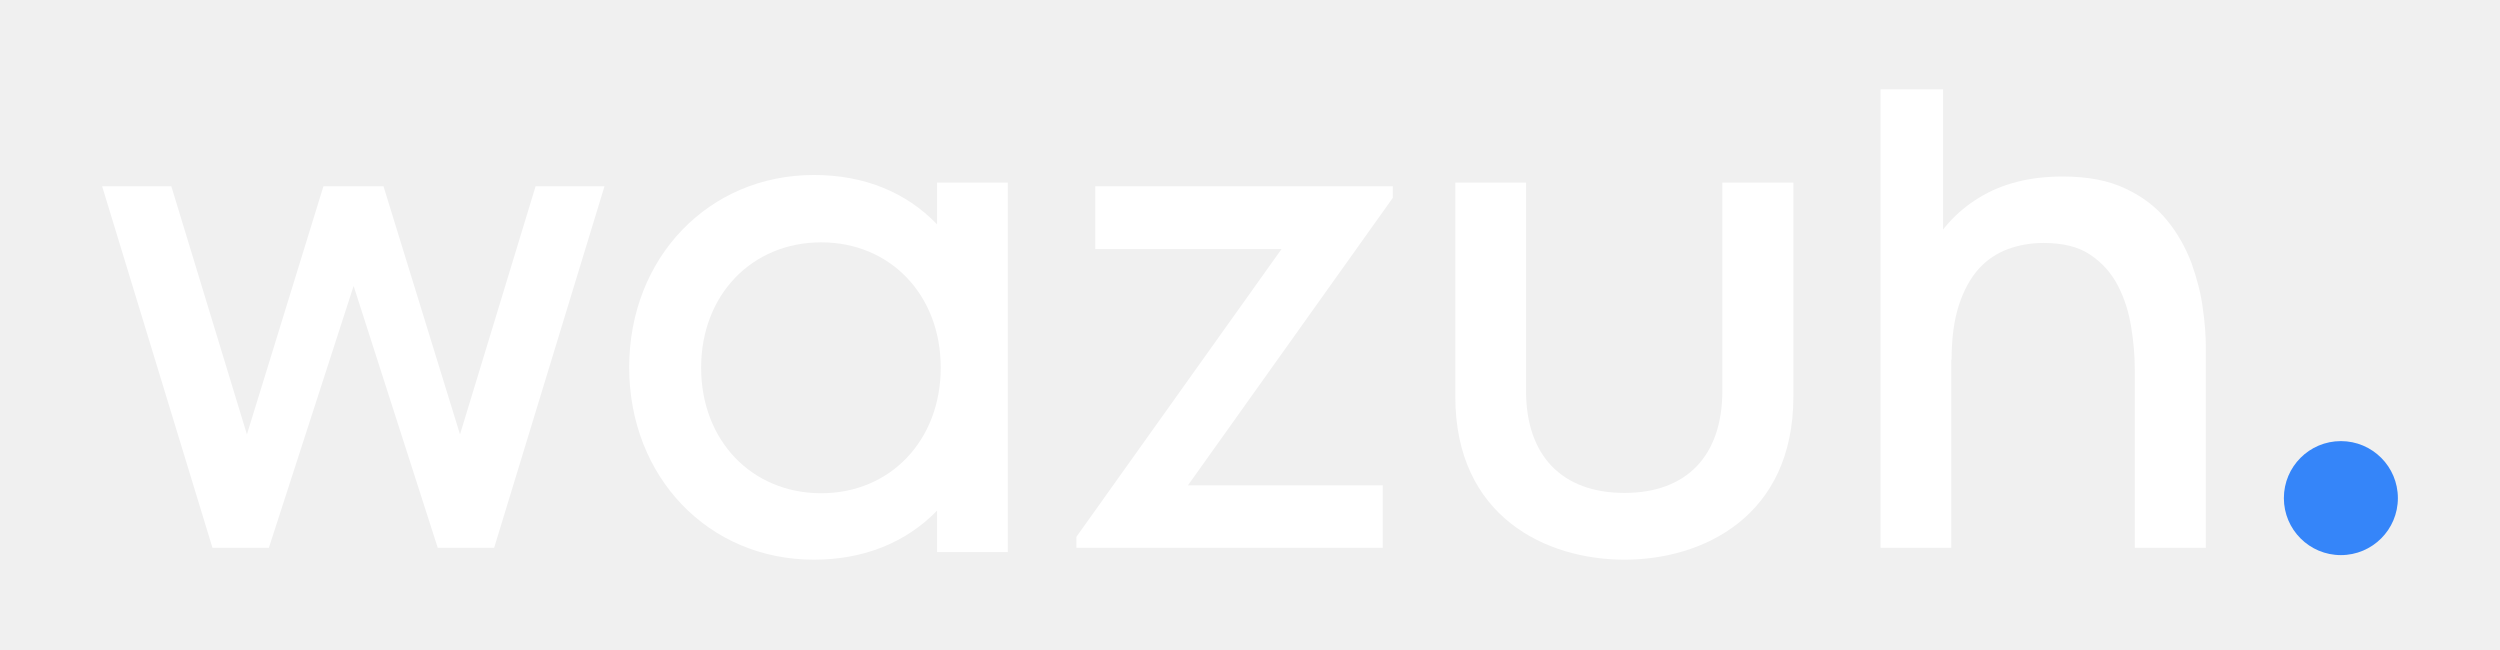
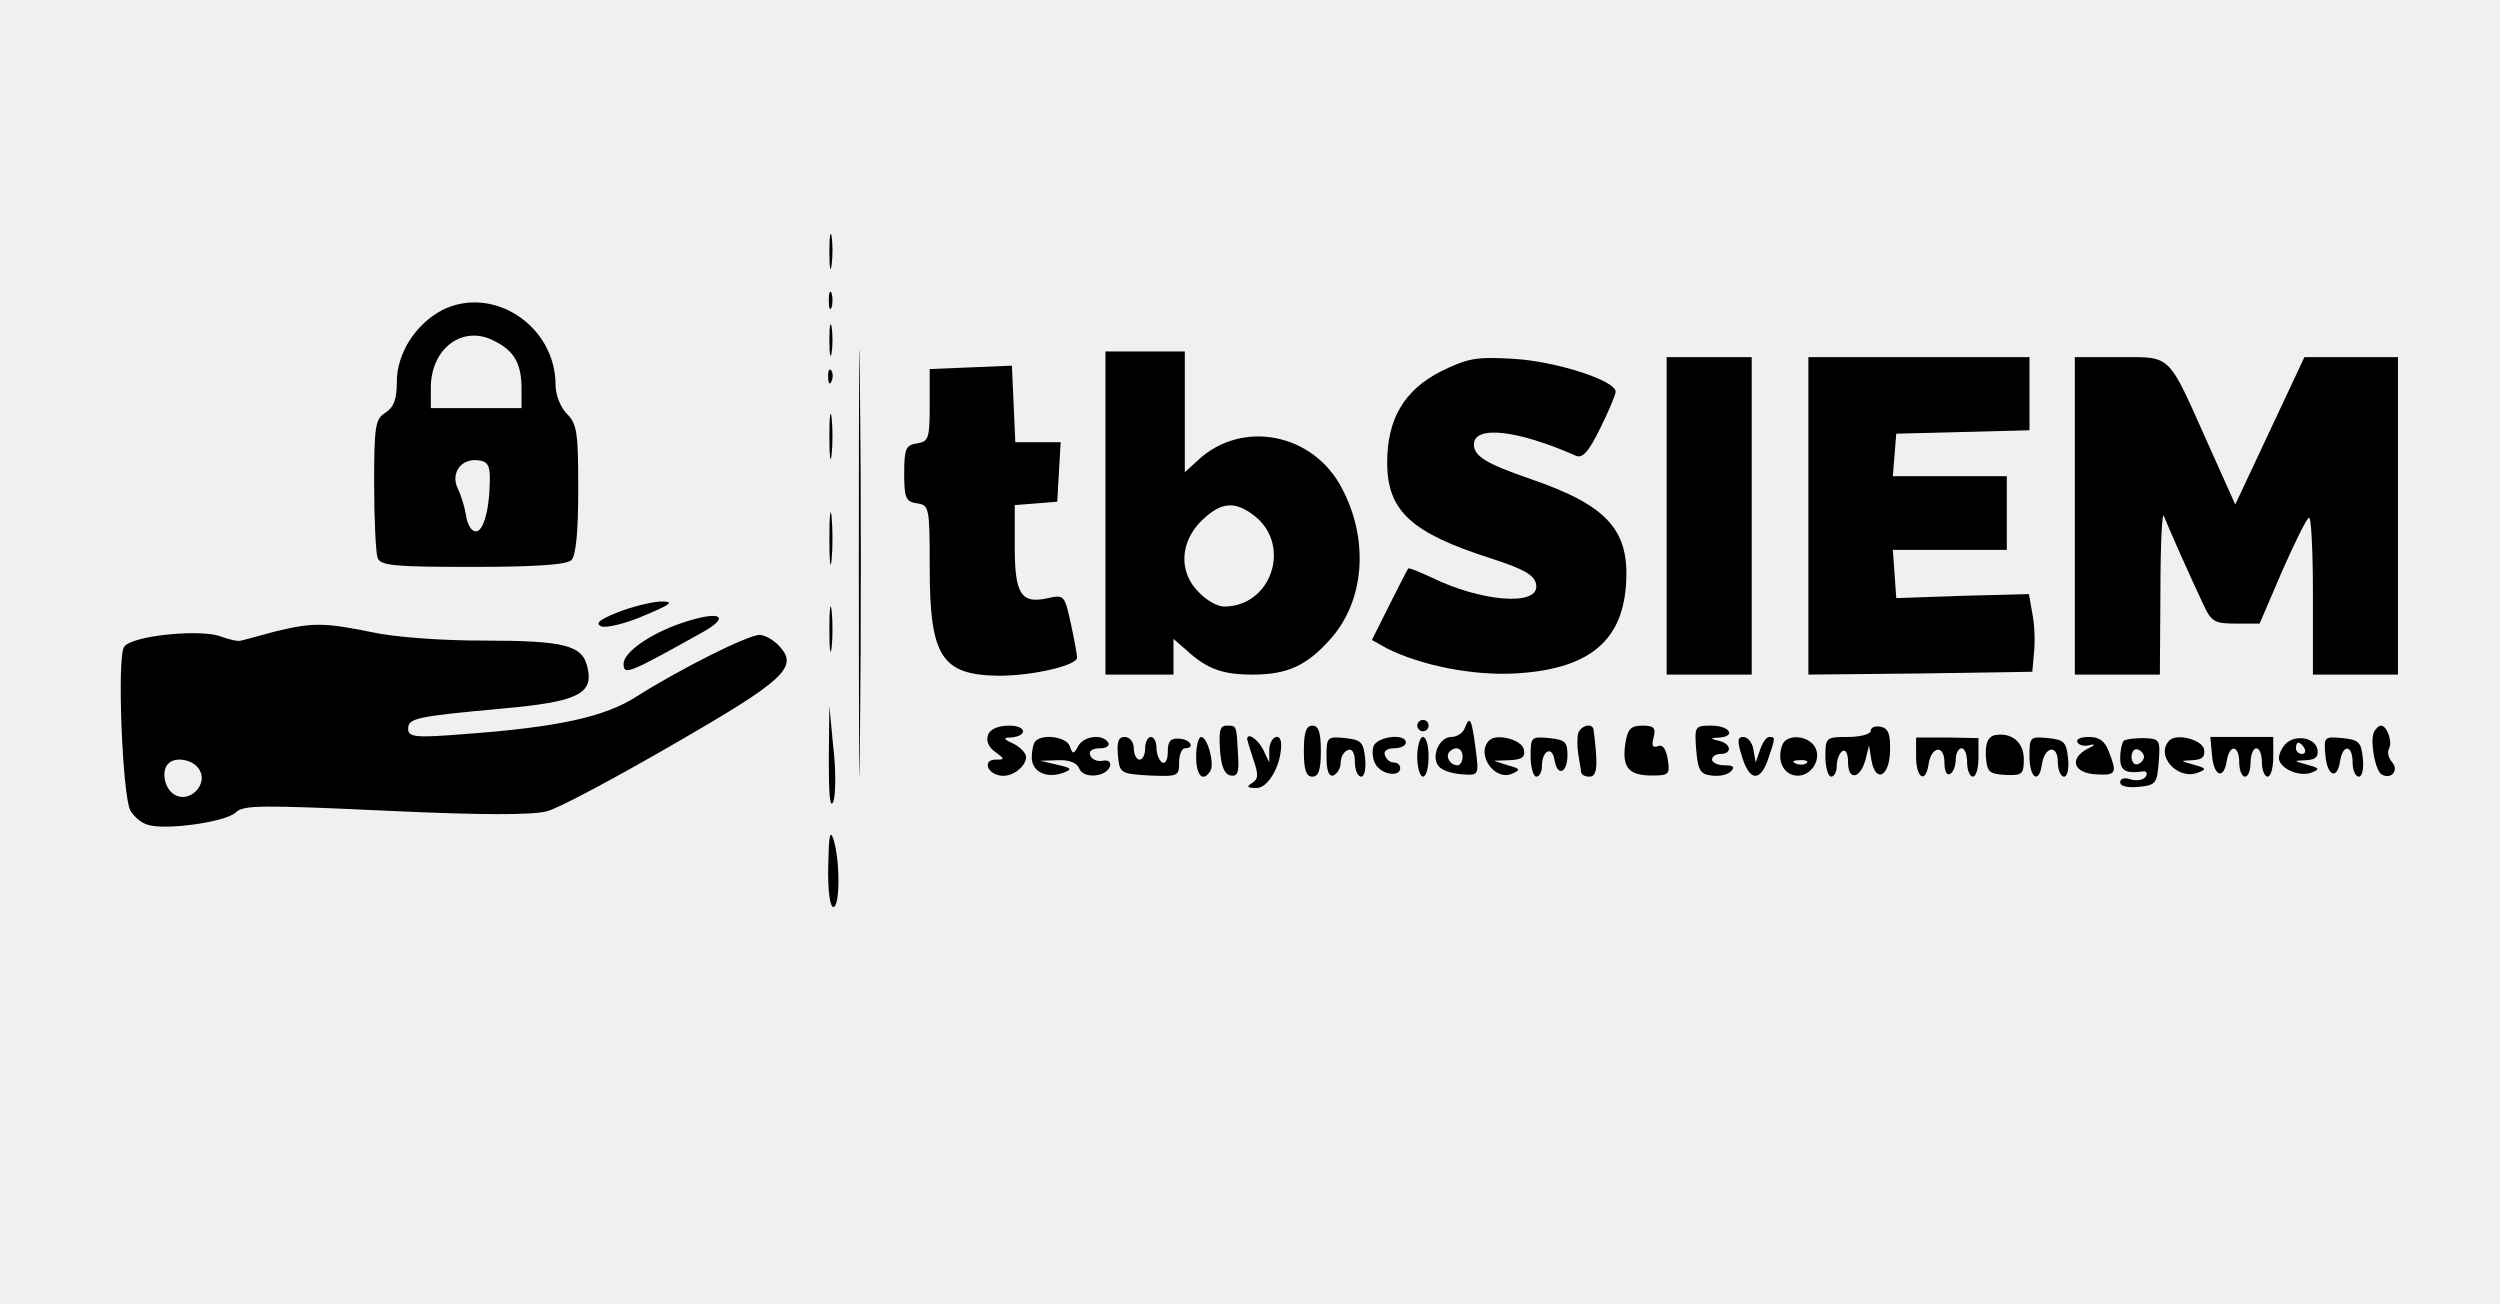
- <svg xmlns="http://www.w3.org/2000/svg" version="1.1" id="Capa_1" x="0px" y="0px" width="820.1px" height="212.9px" viewBox="0 0 820.1 212.9" style="enable-background:new 0 0 820.1 212.9;" xml:space="preserve">
-   <style type="text/css">
- 	.st0{fill:#007AFF;}
- 	.st1{fill:#3585F9;}
- 	.st2{fill:#FFFFFF;}
- 	.st3{opacity:0.4;}
- 	.st4{opacity:0.3;fill:#007AFF;}
- </style>
-   <g>
-     <polygon class="st2" points="69.7,179.7 33.5,61.1 56.2,61.1 81,142.5 106.1,61.1 125.8,61.1 150.9,142.5 175.7,61.1 198.3,61.1    162.1,179.7 143.6,179.7 116,93.8 88.2,179.7  " />
-     <polygon class="st2" points="353.1,179.7 353.1,176.1 420.4,81.7 359.3,81.7 359.3,61.1 456.9,61.1 456.9,64.9 389.7,159.2    453.6,159.2 453.6,179.7  " />
-     <g>
-       <path class="st2" d="M307.4,73.6c-10.2-10.6-24-16.2-40.4-16.2c-34.5,0-60.6,27.1-60.6,63.1c0,36,26,63.1,60.6,63.1    c16.3,0,30.2-5.6,40.4-16.1v13.6h23.2V59.9h-23.2V73.6z M269.4,161.8c-22.8,0-39.4-17.3-39.4-41.2c0-23.8,16.6-41.1,39.4-41.1    c22.7,0,39.2,17.3,39.2,41.1C308.6,144.4,292.1,161.8,269.4,161.8z" />
-       <path class="st2" d="M565,59.9v68.3c0,21.3-11.7,33.5-32.1,33.5c-20.5,0-32.3-12.2-32.3-33.5V59.9h-23.2v70.2    c0,39.5,29.9,53.5,55.5,53.5c25.5,0,55.4-14,55.4-53.5V59.9H565z" />
-     </g>
-     <path class="st2" d="M616.9,179.7V29.3h20.5v77.6h2.7v72.8H616.9z M700.3,179.7v-58.3c0-4.6-0.4-9.3-1.2-14.2   c-0.8-4.9-2.2-9.4-4.4-13.6c-2.2-4.2-5.2-7.5-9.1-10.1c-3.9-2.6-9-3.8-15.3-3.8c-4.1,0-8,0.7-11.6,2c-3.7,1.4-6.9,3.5-9.6,6.5   c-2.7,3-4.9,7-6.5,11.9c-1.6,4.9-2.4,10.9-2.4,17.9l-14.3-5.4c0-10.8,2-20.3,6-28.5c4-8.2,9.8-14.7,17.4-19.3   c7.5-4.6,16.7-6.9,27.3-6.9c8.2,0,15.1,1.3,20.7,4c5.6,2.6,10.1,6.1,13.6,10.4c3.5,4.3,6.1,9,8,14c1.8,5.1,3.1,10,3.7,14.8   c0.7,4.8,1,9.1,1,12.7v65.9H700.3z" />
-     <circle class="st1" cx="767.9" cy="163.4" r="18.7" />
+ <svg xmlns="http://www.w3.org/2000/svg" version="1.0" width="441pt" height="230pt" viewBox="0 0 441 230" preserveAspectRatio="xMidYMid meet">
+   <g transform="translate(0,230) scale(0.1,-0.1)" fill="#000000" stroke="none">
+     <path d="M1515 1305 c0 -335 1 -471 2 -302 2 170 2 444 0 610 -1 166 -2 28 -2 -308z" />
+     <path d="M1463 1855 c0 -27 2 -38 4 -22 2 15 2 37 0 50 -2 12 -4 0 -4 -28z" />
+     <path d="M1462 1770 c0 -14 2 -19 5 -12 2 6 2 18 0 25 -3 6 -5 1 -5 -13z" />
+     <path d="M780 1753 c-47 -25 -80 -76 -80 -127 0 -30 -5 -44 -20 -54 -18 -11 -20 -23 -20 -126 0 -63 3 -121 6 -130 5 -14 30 -16 168 -16 113 0 166 4 174 12 8 8 12 50 12 125 0 100 -2 115 -20 133 -11 11 -20 33 -20 51 0 104 -110 177 -200 132z m93 -55 c34 -17 46 -39 47 -80 l0 -38 -80 0 -80 0 0 38 c1 69 58 110 113 80z m-9 -249 c-1 -53 -13 -91 -27 -86 -7 2 -13 14 -15 28 -2 13 -8 34 -14 46 -14 28 5 55 36 51 17 -2 21 -10 20 -39z" />
+     <path d="M1463 1700 c0 -25 2 -35 4 -22 2 12 2 32 0 45 -2 12 -4 2 -4 -23z" />
+     <path d="M1950 1395 l0 -285 60 0 60 0 0 32 0 31 23 -20 c36 -33 63 -43 117 -43 61 0 96 16 138 64 59 67 67 173 20 263 -50 99 -177 124 -255 51 l-23 -21 0 106 0 107 -70 0 -70 0 0 -285z m263 -5 c66 -52 30 -160 -54 -160 -11 0 -31 11 -44 25 -36 35 -34 88 4 126 35 34 59 36 94 9z" />
+     <path d="M2542 1645 c-65 -33 -95 -84 -95 -161 0 -85 42 -124 183 -169 62 -20 80 -31 80 -50 0 -34 -98 -26 -184 16 -22 10 -40 18 -42 16 -1 -1 -16 -30 -33 -64 l-31 -62 27 -15 c60 -30 151 -48 225 -44 127 7 188 54 196 153 8 99 -31 143 -168 190 -78 27 -100 40 -100 61 0 34 76 26 180 -20 12 -5 23 8 43 49 15 30 27 59 27 64 0 20 -107 54 -180 58 -66 4 -81 1 -128 -22z" />
+     <path d="M2940 1390 l0 -280 75 0 75 0 0 280 0 280 -75 0 -75 0 0 -280z" />
+     <path d="M3190 1390 l0 -280 198 2 197 3 3 34 c2 19 1 50 -3 69 l-6 34 -117 -3 -117 -4 -3 43 -3 42 100 0 101 0 0 65 0 65 -101 0 -100 0 3 38 3 37 118 3 117 3 0 64 0 65 -195 0 -195 0 0 -280z" />
+     <path d="M3660 1390 l0 -280 75 0 75 0 1 148 c0 81 3 140 6 132 6 -16 45 -104 70 -157 14 -30 20 -33 57 -33 l42 0 39 91 c22 50 43 93 48 96 4 2 7 -59 7 -136 l0 -141 75 0 75 0 0 280 0 280 -82 0 -83 0 -61 -130 -61 -130 -48 107 c-72 161 -63 153 -156 153 l-79 0 0 -280z" />
+     <path d="M1713 1652 l-73 -3 0 -64 c0 -58 -2 -64 -22 -67 -20 -3 -23 -9 -23 -53 0 -44 3 -50 23 -53 21 -3 22 -7 22 -113 0 -158 21 -190 123 -191 58 0 137 18 137 32 0 5 -5 32 -11 60 -11 50 -12 51 -40 45 -48 -11 -59 7 -59 91 l0 73 38 3 37 3 3 53 3 52 -40 0 -40 0 -3 68 -3 67 -72 -3z" />
+     <path d="M1461 1634 c0 -11 3 -14 6 -6 3 7 2 16 -1 19 -3 4 -6 -2 -5 -13z" />
+     <path d="M1463 1530 c0 -36 2 -50 4 -32 2 17 2 47 0 65 -2 17 -4 3 -4 -33z" />
+     <path d="M1463 1350 c0 -41 2 -58 4 -37 2 20 2 54 0 75 -2 20 -4 3 -4 -38z" />
+     <path d="M1463 1190 c0 -36 2 -50 4 -32 2 17 2 47 0 65 -2 17 -4 3 -4 -33z" />
+     <path d="M1090 1220 c-33 -13 -41 -20 -29 -25 9 -3 43 5 75 19 50 21 54 25 29 25 -16 -1 -50 -9 -75 -19z" />
+     <path d="M1215 1205 c-61 -18 -115 -54 -115 -76 0 -21 9 -17 138 55 49 27 36 39 -23 21z" />
+     <path d="M485 1186 c-27 -7 -54 -15 -60 -16 -5 -2 -21 2 -35 7 -34 14 -158 2 -171 -18 -13 -17 -3 -263 11 -289 6 -10 19 -22 31 -25 31 -10 138 5 155 22 13 13 46 13 263 3 170 -8 261 -8 286 -1 20 5 119 58 221 117 198 114 223 137 189 174 -10 11 -26 20 -35 20 -21 0 -142 -61 -216 -108 -57 -37 -141 -55 -306 -67 -86 -7 -98 -5 -98 9 0 19 12 22 165 36 135 12 163 26 151 74 -9 38 -41 46 -184 46 -74 0 -156 6 -197 15 -83 17 -104 17 -170 1z m-136 -240 c23 -28 -17 -68 -45 -45 -15 12 -19 41 -7 52 11 12 40 8 52 -7z" />
+     <path d="M1462 960 c0 -61 2 -88 8 -74 4 11 5 54 0 95 l-7 74 -1 -95z" />
+     <path d="M2500 1020 c0 -5 5 -10 10 -10 6 0 10 5 10 10 0 6 -4 10 -10 10 -5 0 -10 -4 -10 -10z" />
+     <path d="M2584 1016 c-3 -9 -14 -16 -24 -16 -22 0 -37 -37 -21 -53 7 -7 25 -12 41 -13 29 -2 29 -1 23 45 -7 53 -10 60 -19 37z m-4 -51 c0 -8 -4 -15 -9 -15 -13 0 -22 16 -14 24 11 11 23 6 23 -9z" />
+     <path d="M1743 1004 c-4 -11 1 -22 12 -30 18 -13 18 -14 1 -14 -22 0 -16 -24 8 -28 20 -4 46 15 46 33 0 6 -10 17 -22 23 -18 8 -19 11 -6 11 31 2 30 21 -2 21 -19 0 -33 -6 -37 -16z" />
+     <path d="M2152 978 c2 -30 8 -44 19 -46 12 -2 15 5 13 35 -3 54 -2 53 -20 53 -12 0 -14 -9 -12 -42z" />
+     <path d="M2300 975 c0 -33 4 -45 15 -45 11 0 15 12 15 45 0 33 -4 45 -15 45 -11 0 -15 -12 -15 -45z" />
+     <path d="M2784 1007 c-2 -7 -2 -24 0 -37 2 -14 5 -28 5 -32 1 -5 7 -8 15 -8 14 0 15 21 7 83 -2 12 -21 8 -27 -6z" />
+     <path d="M2867 988 c-6 -42 6 -56 47 -56 30 0 32 2 28 28 -3 19 -9 27 -17 24 -10 -4 -12 1 -8 15 4 17 1 21 -20 21 -20 0 -26 -6 -30 -32z" />
+     <path d="M2992 978 c3 -36 7 -44 27 -46 13 -2 28 1 34 7 8 8 5 11 -11 11 -12 0 -22 5 -22 10 0 6 7 10 15 10 21 0 19 18 -2 23 -17 4 -17 5 0 6 30 2 18 21 -14 21 -29 0 -30 -1 -27 -42z" />
+     <path d="M3300 1011 c0 -6 -18 -11 -40 -11 -39 0 -40 -1 -40 -35 0 -19 5 -35 10 -35 6 0 10 9 10 19 0 11 5 23 10 26 6 4 10 -5 10 -20 0 -33 22 -29 31 6 l6 24 4 -25 c7 -42 32 -31 33 15 1 30 -3 40 -16 43 -10 2 -18 -1 -18 -7z" />
+     <path d="M4187 1007 c-6 -17 3 -66 14 -73 17 -10 31 7 19 21 -7 8 -9 18 -6 24 7 11 -3 41 -14 41 -4 0 -10 -6 -13 -13z" />
+     <path d="M3518 1003 c-11 -3 -16 -14 -15 -36 2 -29 5 -32 35 -34 29 -1 32 1 32 28 0 30 -22 48 -52 42z" />
+     <path d="M1827 993 c-4 -3 -7 -17 -7 -29 0 -26 27 -38 56 -27 16 6 15 8 -11 14 l-30 7 31 1 c21 1 34 -5 38 -15 7 -18 47 -15 54 4 2 8 -3 12 -13 10 -10 -2 -20 3 -22 10 -3 7 4 12 17 12 12 0 18 5 15 10 -10 16 -43 12 -53 -6 -8 -15 -10 -15 -15 0 -6 16 -47 22 -60 9z" />
+     <path d="M1972 968 c3 -32 4 -33 56 -36 50 -2 52 -1 52 23 0 14 5 25 10 25 19 0 10 16 -10 17 -15 1 -20 -4 -20 -23 0 -14 -4 -22 -10 -19 -5 3 -10 15 -10 26 0 10 -4 19 -10 19 -5 0 -10 -9 -10 -20 0 -11 -4 -20 -10 -20 -5 0 -10 9 -10 20 0 11 -7 20 -16 20 -11 0 -14 -8 -12 -32z" />
+     <path d="M2110 965 c0 -33 12 -46 25 -25 8 12 -5 60 -16 60 -5 0 -9 -16 -9 -35z" />
+     <path d="M2200 996 c0 -1 5 -18 11 -36 9 -26 9 -34 -2 -41 -11 -7 -9 -9 8 -9 20 0 43 40 43 76 0 24 -20 15 -21 -8 l0 -23 -11 23 c-9 18 -28 31 -28 18z" />
+     <path d="M2340 965 c0 -25 4 -35 12 -33 7 3 13 13 13 23 0 10 6 20 13 22 7 3 12 -5 12 -21 0 -14 5 -26 11 -26 6 0 9 14 7 33 -3 28 -7 32 -35 35 -32 3 -33 2 -33 -33z" />
+     <path d="M2423 984 c-3 -9 -2 -24 4 -33 11 -18 43 -22 43 -6 0 6 -5 10 -12 10 -6 0 -13 6 -15 13 -3 7 4 12 16 12 12 0 21 5 21 10 0 17 -50 11 -57 -6z" />
+     <path d="M2500 965 c0 -19 5 -35 10 -35 6 0 10 16 10 35 0 19 -4 35 -10 35 -5 0 -10 -16 -10 -35z" />
+     <path d="M2627 994 c-24 -24 9 -72 40 -59 16 7 15 9 -7 15 l-25 8 28 1 c21 1 28 5 25 19 -3 17 -48 29 -61 16z" />
+     <path d="M2700 966 c0 -20 5 -36 10 -36 6 0 10 9 10 19 0 27 18 36 22 11 5 -31 23 -24 23 8 0 23 -4 27 -32 30 -32 3 -33 2 -33 -32z" />
+     <path d="M3073 965 c13 -43 32 -45 46 -4 13 38 13 39 2 39 -5 0 -12 -10 -16 -22 l-8 -23 -4 23 c-2 12 -10 22 -18 22 -10 0 -11 -7 -2 -35z" />
+     <path d="M3144 986 c-10 -26 1 -51 23 -54 28 -4 50 32 32 54 -15 18 -48 18 -55 0z m43 -32 c-3 -3 -12 -4 -19 -1 -8 3 -5 6 6 6 11 1 17 -2 13 -5z" />
+     <path d="M3380 965 c0 -38 17 -48 22 -13 5 32 28 35 28 3 0 -15 4 -24 10 -20 6 3 10 15 10 26 0 10 5 19 10 19 6 0 10 -11 10 -25 0 -14 5 -25 10 -25 6 0 10 15 10 34 l0 34 -55 1 -55 0 0 -34z" />
+     <path d="M3580 966 c0 -39 17 -50 22 -14 5 32 28 35 28 4 0 -14 5 -26 11 -26 6 0 9 14 7 33 -3 28 -7 32 -35 35 -32 3 -33 2 -33 -32z" />
+     <path d="M3665 990 c3 -5 13 -7 23 -4 9 2 7 -1 -6 -7 -33 -18 -24 -43 16 -45 35 -2 37 2 22 40 -7 19 -17 26 -35 26 -15 0 -24 -4 -20 -10z" />
+     <path d="M3746 993 c-3 -4 -6 -17 -6 -30 0 -22 9 -28 39 -24 7 2 10 -3 6 -9 -4 -6 -15 -8 -26 -5 -11 4 -19 2 -19 -5 0 -7 13 -10 33 -8 30 3 32 6 35 44 3 39 2 41 -27 42 -16 0 -32 -2 -35 -5z m36 -28 c0 -5 -5 -11 -11 -13 -6 -2 -11 4 -11 13 0 9 5 15 11 13 6 -2 11 -8 11 -13z" />
+     <path d="M3827 994 c-26 -26 14 -71 50 -57 16 6 15 8 -7 14 -25 7 -25 7 -2 8 17 1 22 6 20 19 -3 17 -48 29 -61 16z" />
+     <path d="M3902 968 c3 -38 21 -44 26 -10 5 30 22 28 22 -3 0 -14 5 -25 10 -25 6 0 10 11 10 25 0 14 5 25 10 25 6 0 10 -11 10 -25 0 -14 5 -25 10 -25 6 0 10 16 10 35 l0 35 -56 0 -55 0 3 -32z" />
+     <path d="M4032 988 c-6 -6 -12 -18 -12 -25 0 -18 35 -34 57 -26 16 6 15 8 -7 14 -25 7 -25 7 -2 8 17 1 22 6 20 19 -4 21 -39 27 -56 10z m33 -8 c3 -5 1 -10 -4 -10 -6 0 -11 5 -11 10 0 6 2 10 4 10 3 0 8 -4 11 -10z" />
+     <path d="M4102 968 c3 -37 21 -45 26 -10 5 30 22 28 22 -3 0 -14 5 -25 11 -25 6 0 9 14 7 33 -3 28 -7 32 -36 35 -32 3 -33 2 -30 -30z" />
+     <path d="M1461 773 c-1 -43 3 -73 9 -73 12 0 12 84 0 120 -6 18 -8 4 -9 -47z" />
  </g>
</svg>
